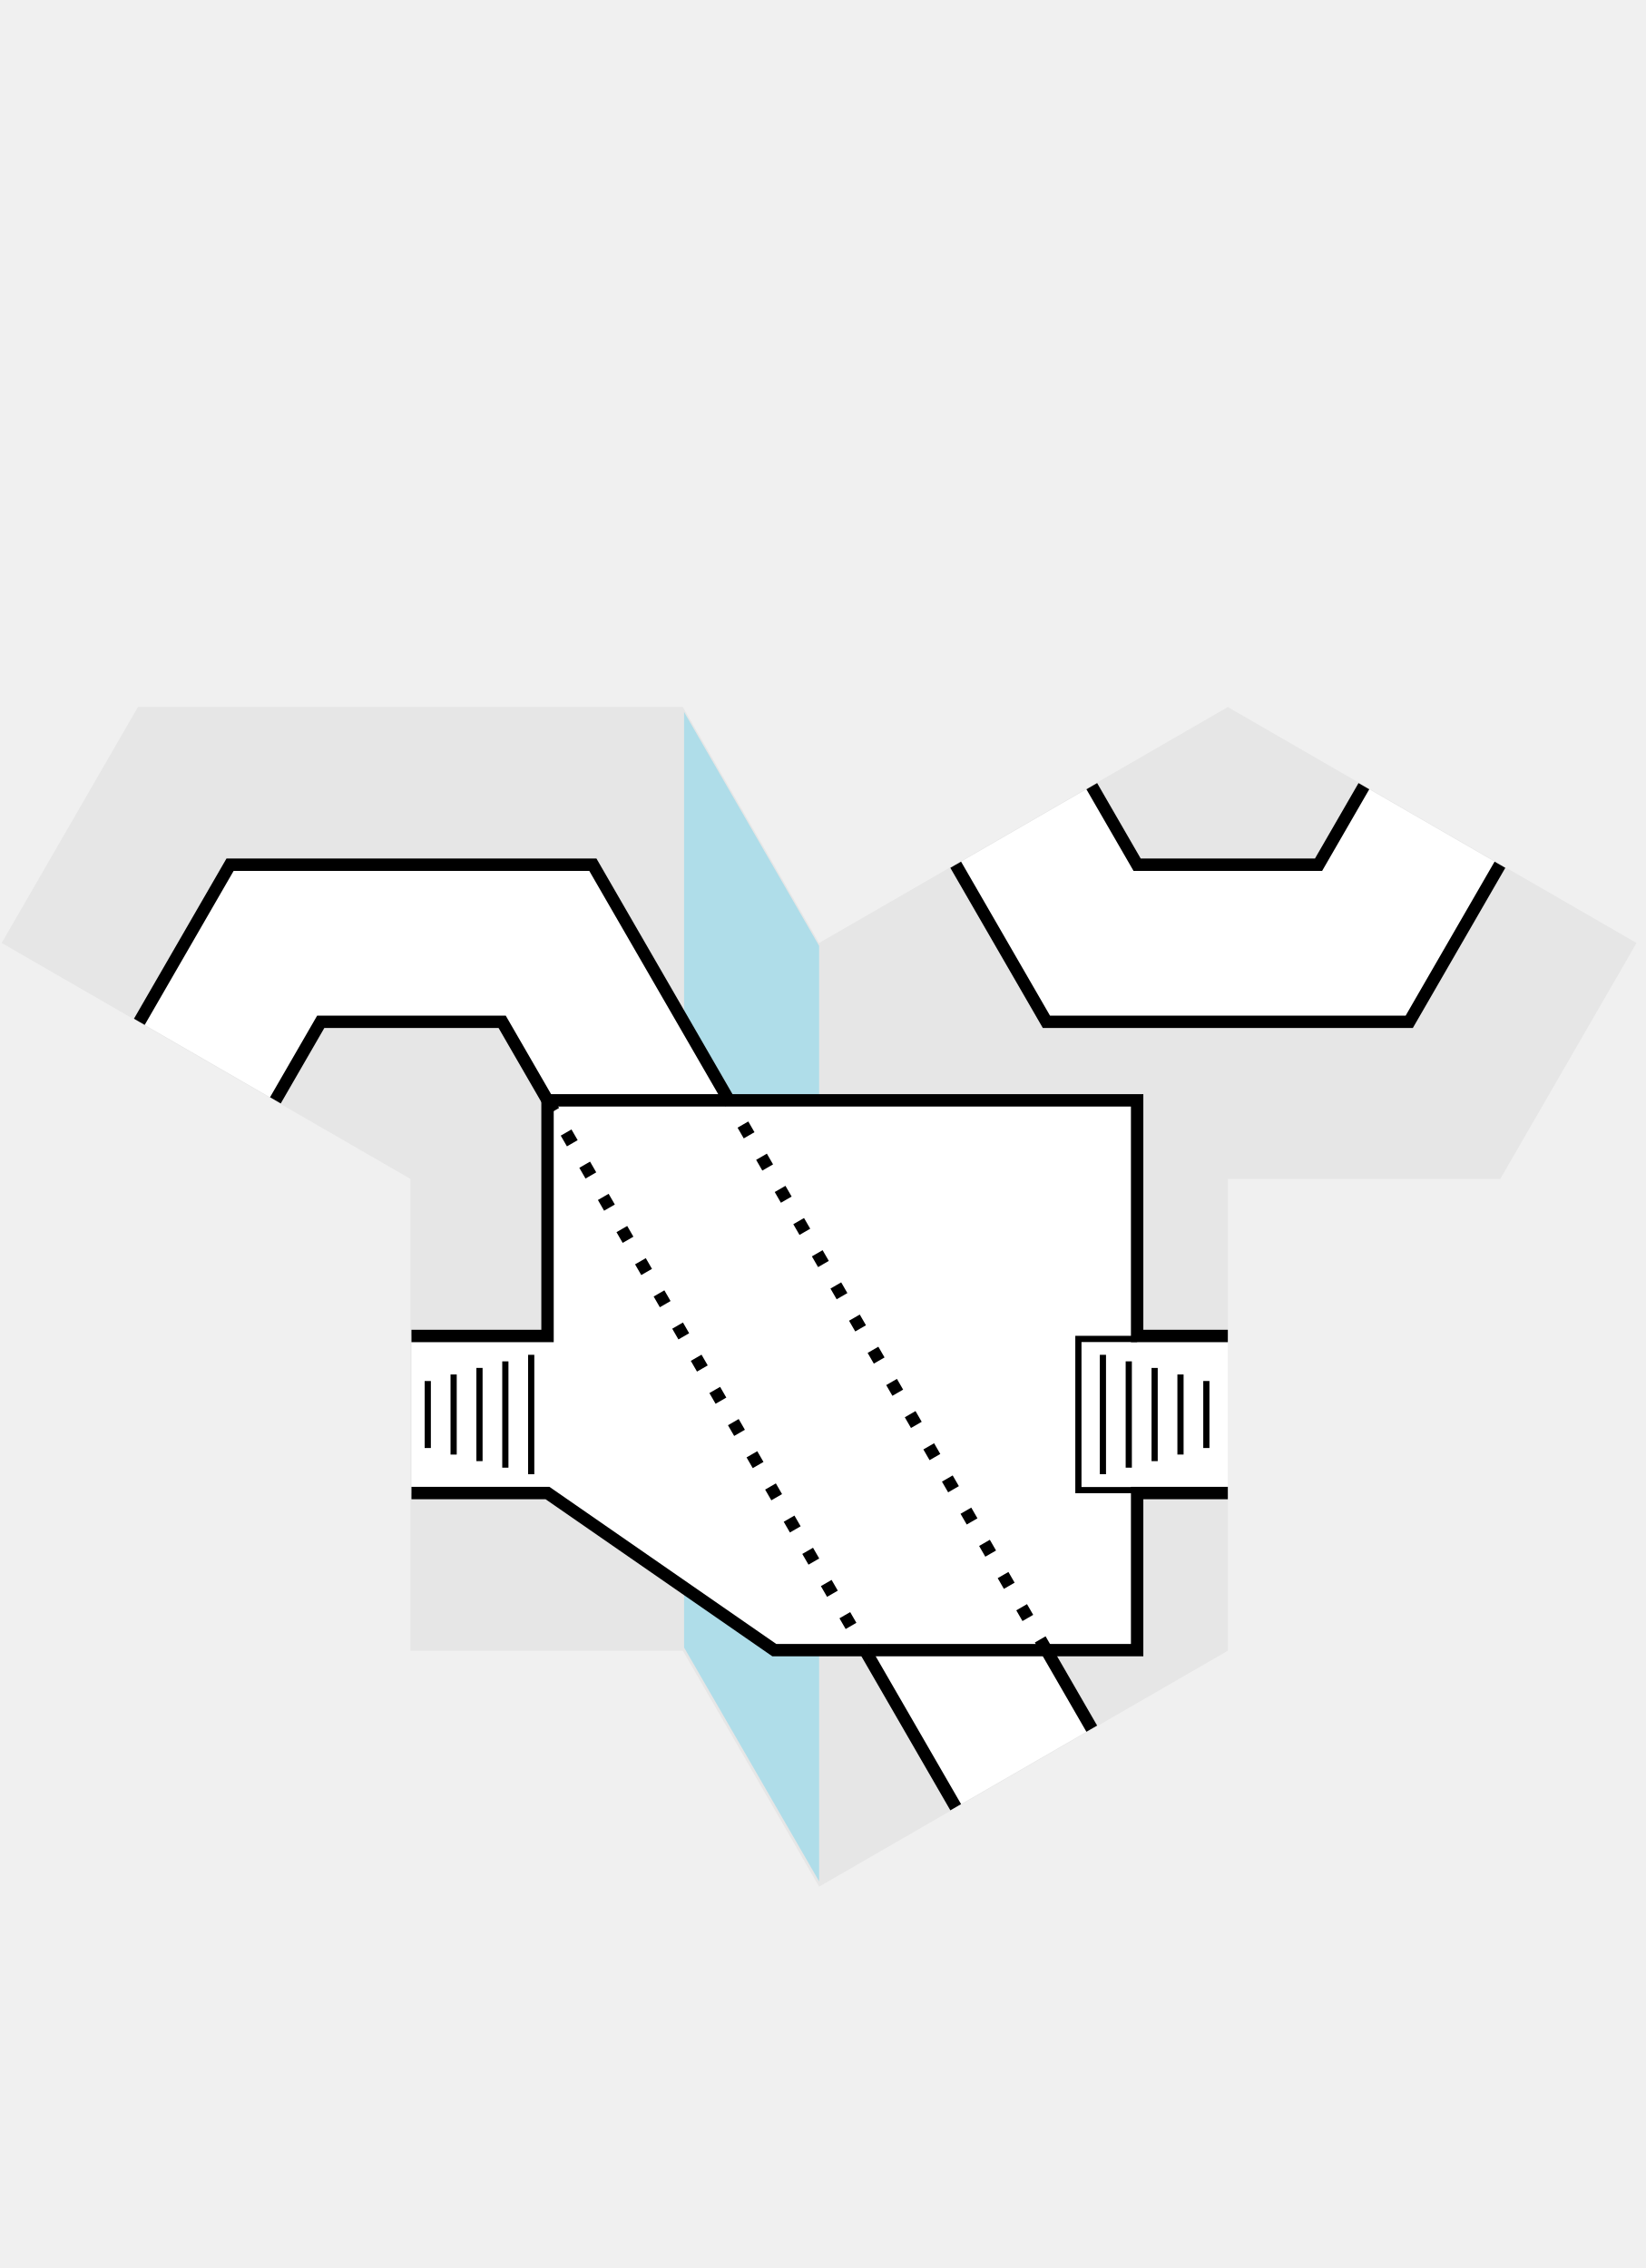
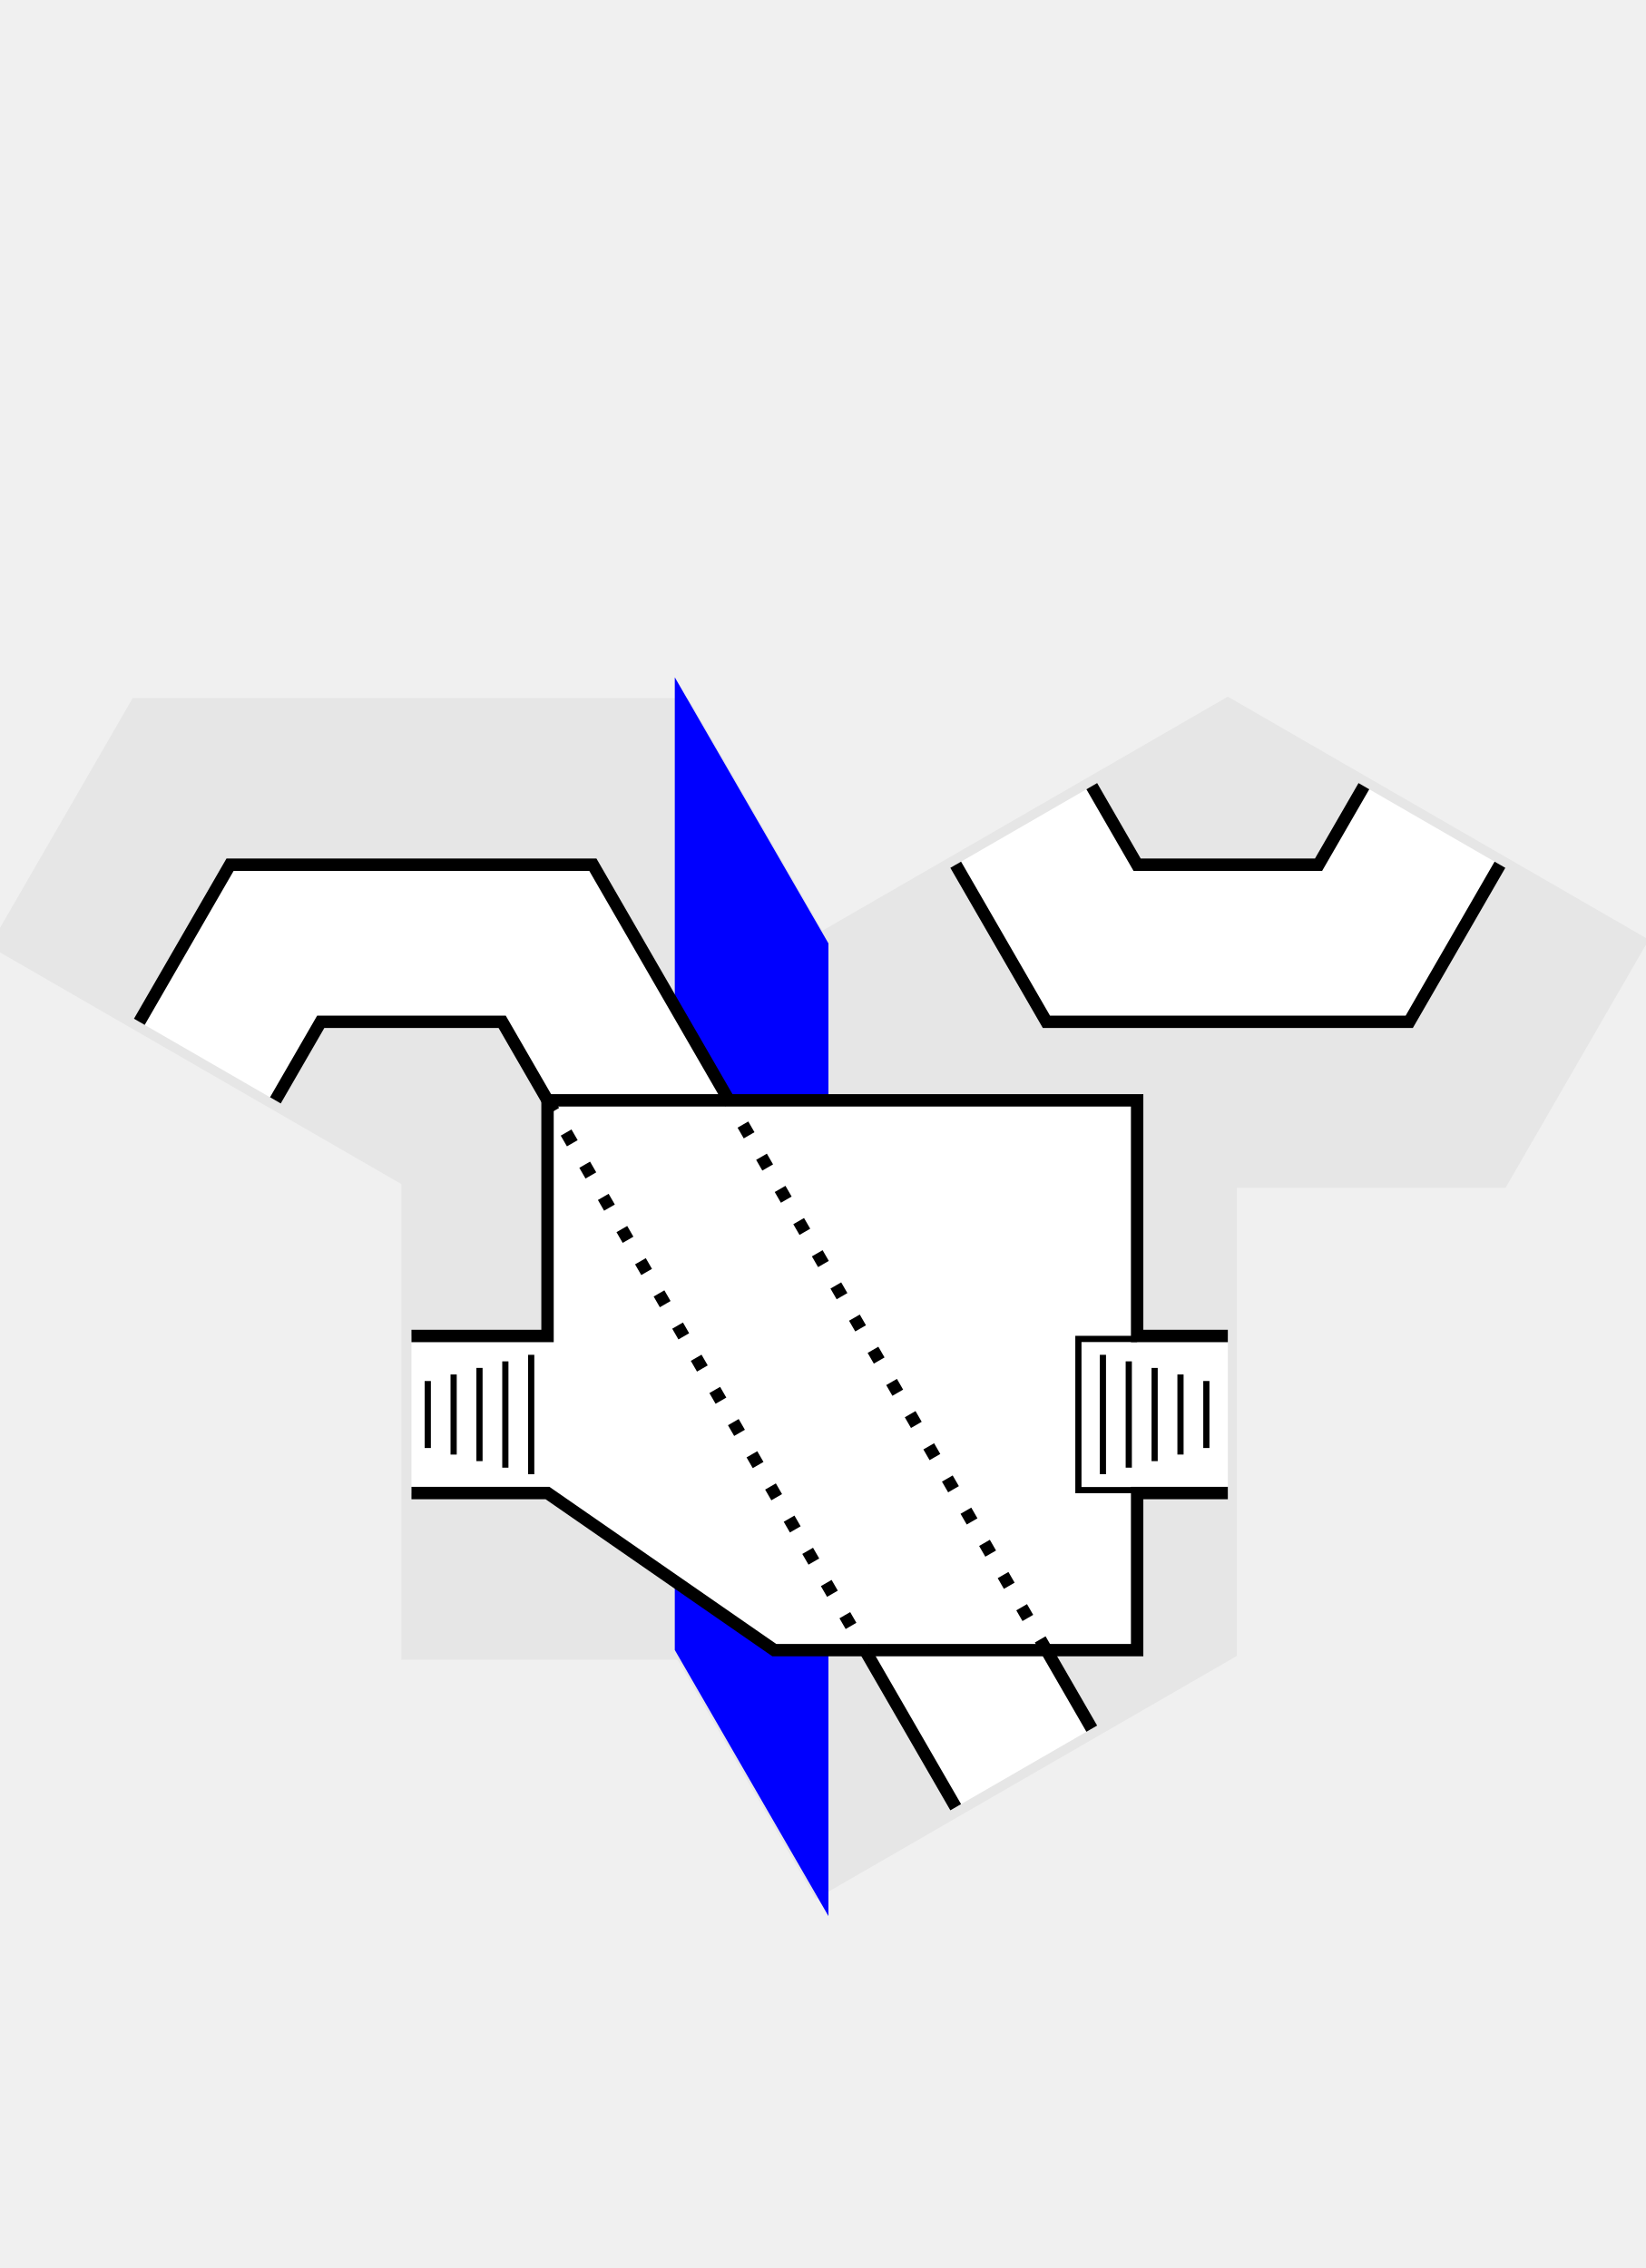
<svg xmlns="http://www.w3.org/2000/svg" width="132.825mm" height="183.132mm" viewBox="-46.366 -53.116 182.732 96.257" version="1.1" id="svg5">
  <defs id="defs2" />
  <g id="layer1" transform="translate(-24.41474,76.56603)">
    <g id="g1594">
      <g id="g443" transform="matrix(0,-1,-1,0,84.41476,27.35703)">
-         <path style="opacity:1;fill:#e6e6e6;stroke:none;stroke-width:2;stroke-opacity:1;stop-color:#000000" d="m 103.924,60.787 26.208,45.393 26.208,-15.131 0,-60.524 -26.208,-15.131 26.208,-45.393 -26.208,-45.393 -26.208,15.131 0,30.262 H 51.508 l -26.208,45.393 26.208,15.131 0,30.262 z" id="border" />
+         <path style="opacity:1;fill:#e6e6e6;stroke:#e6e6e6;stroke-width:2;stroke-opacity:1;stop-color:#000000" d="m 103.924,60.787 26.208,45.393 26.208,-15.131 0,-60.524 -26.208,-15.131 26.208,-45.393 -26.208,-45.393 -26.208,15.131 0,30.262 H 51.508 l -26.208,45.393 26.208,15.131 0,30.262 z" id="border" />
        <g id="dungeon">
-           <g id="g1119" transform="translate(-0.09606802,0.3901776)">
-             <path style="fill:#afdde9;stroke-width:0.688;stop-color:#000000" d="M 155.885,30 129.904,15 H 25.981 L 51.962,30 H 155.885" id="path998" />
+           <g id="g1119" transform="translate(-0.09606802,0.3901776)" style="fill:#0000ff;stroke:#0000ff;stroke-width:2.064">
+             <path style="fill:#0000ff;stroke:#0000ff;stroke-width:2.064;stop-color:#000000" d="M 129.904,15 H 25.981 L 51.962,30 H 155.885 Z" id="path998" />
          </g>
          <path style="fill:#ffffff;stroke:none;stroke-width:0.688;stop-color:#000000" d="m 147.547,-14.889 -8.725,-5.037 V -40.074 l 8.725,-5.037 -8.725,-15.111 -17.449,10.074 v 40.297 l 17.449,10.074 8.725,-15.111" id="path1468" />
          <path id="path2298" style="fill:#ffffff;stroke:none;stroke-width:1.376;stop-color:#000000" d="M 51.576,10.297 34.127,0.223 42.851,-14.889 l 8.725,5.037" />
          <path style="fill:#ffffff;stroke:none;stroke-width:1.376;stop-color:#000000" d="m 69.025,-30 v 10.074 h -17.449 v 40.297 l 17.449,25.186 V 60.669 H 86.474 V 45.557 H 112.648 V -19.926 H 86.474 v -10.074" id="path1536" />
          <path id="path2234" style="fill:none;stroke:#000000;stroke-width:3.78;stop-color:#000000" transform="matrix(0,-0.3639978,-0.3639978,0,234.8816,106.366)" d="m 263.927,503.59 27.677,47.938 m 41.515,-23.969 -13.838,-23.969" />
          <path id="path2232" style="fill:none;stroke:#000000;stroke-width:3.78;stop-color:#000000;stroke-miterlimit:4;stroke-dasharray:3.78,7.559;stroke-dashoffset:0" transform="matrix(0,-0.3639978,-0.3639978,0,234.8816,106.366)" d="m 167.059,335.81 96.868,167.78 m 55.354,5.6e-4 -96.869,-167.782" />
          <path id="path2468" style="fill:#ffffff;stroke:none;stroke-width:3.78;stop-color:#000000" transform="matrix(0,-0.3639978,-0.3639978,0,234.8816,106.366)" d="M 222.412,335.808 180.896,263.901 H 70.189 l -27.677,47.938 41.515,23.969 13.838,-23.969 h 55.354 l 13.839,23.969" />
          <path id="path2230" style="fill:none;stroke:#000000;stroke-width:3.78;stop-color:#000000" d="M 167.058 335.809 L 167.059 335.81 " transform="matrix(0,-0.3639978,-0.3639978,0,234.8816,106.366)" />
          <path id="path2228" style="fill:none;stroke:#000000;stroke-width:3.78;stop-color:#000000" transform="matrix(0,-0.3639978,-0.3639978,0,234.8816,106.366)" d="m 84.027,335.808 13.838,-23.969 h 55.354 l 13.839,23.969 m 55.354,-4.5e-4 -41.515,-71.907 H 70.189 l -27.677,47.938" />
          <path style="fill:none;stroke:#000000;stroke-width:1.376;stop-color:#000000" d="m 147.547,-14.889 -8.725,-5.037 V -40.074 l 8.725,-5.037 m -8.725,-15.111 -17.449,10.074 v 40.297 l 17.449,10.074" id="path1879" />
          <path style="fill:none;stroke:#000000;stroke-width:1.376;stop-color:#000000" d="m 69.025,-30 v 10.074 h -17.449 v 40.297 l 17.449,25.186 v 15.111 m 17.449,0 V 45.557 H 112.648 V -19.926 H 86.474 v -10.074" id="path2034" />
          <path id="rect2610" style="fill:none;stroke:#000000;stroke-width:0.688;stop-color:#000000" d="m -47.369,-84.382 v 13.266 m -2.872,-0.728 V -83.654 m -2.872,0.728 v 10.354 m -2.872,-0.728 v -8.898 m -2.872,0.728 v 7.442" transform="matrix(0,-1,-1,0,0,0)" />
          <path id="path4909" style="fill:none;stroke:#000000;stroke-width:0.688;stop-color:#000000" d="M 84.382,-16.126 H 71.117 m 0.728,-2.872 H 83.654 m -0.728,-2.872 H 72.573 m 0.728,-2.872 h 8.898 m -0.728,-2.872 h -7.442" />
          <path id="rect4933" style="fill:none;stroke:#000000;stroke-width:0.688;stop-color:#000000" d="m 69.353,-19.926 v 6.523 h 16.793 v -6.523" />
        </g>
      </g>
    </g>
  </g>
</svg>
